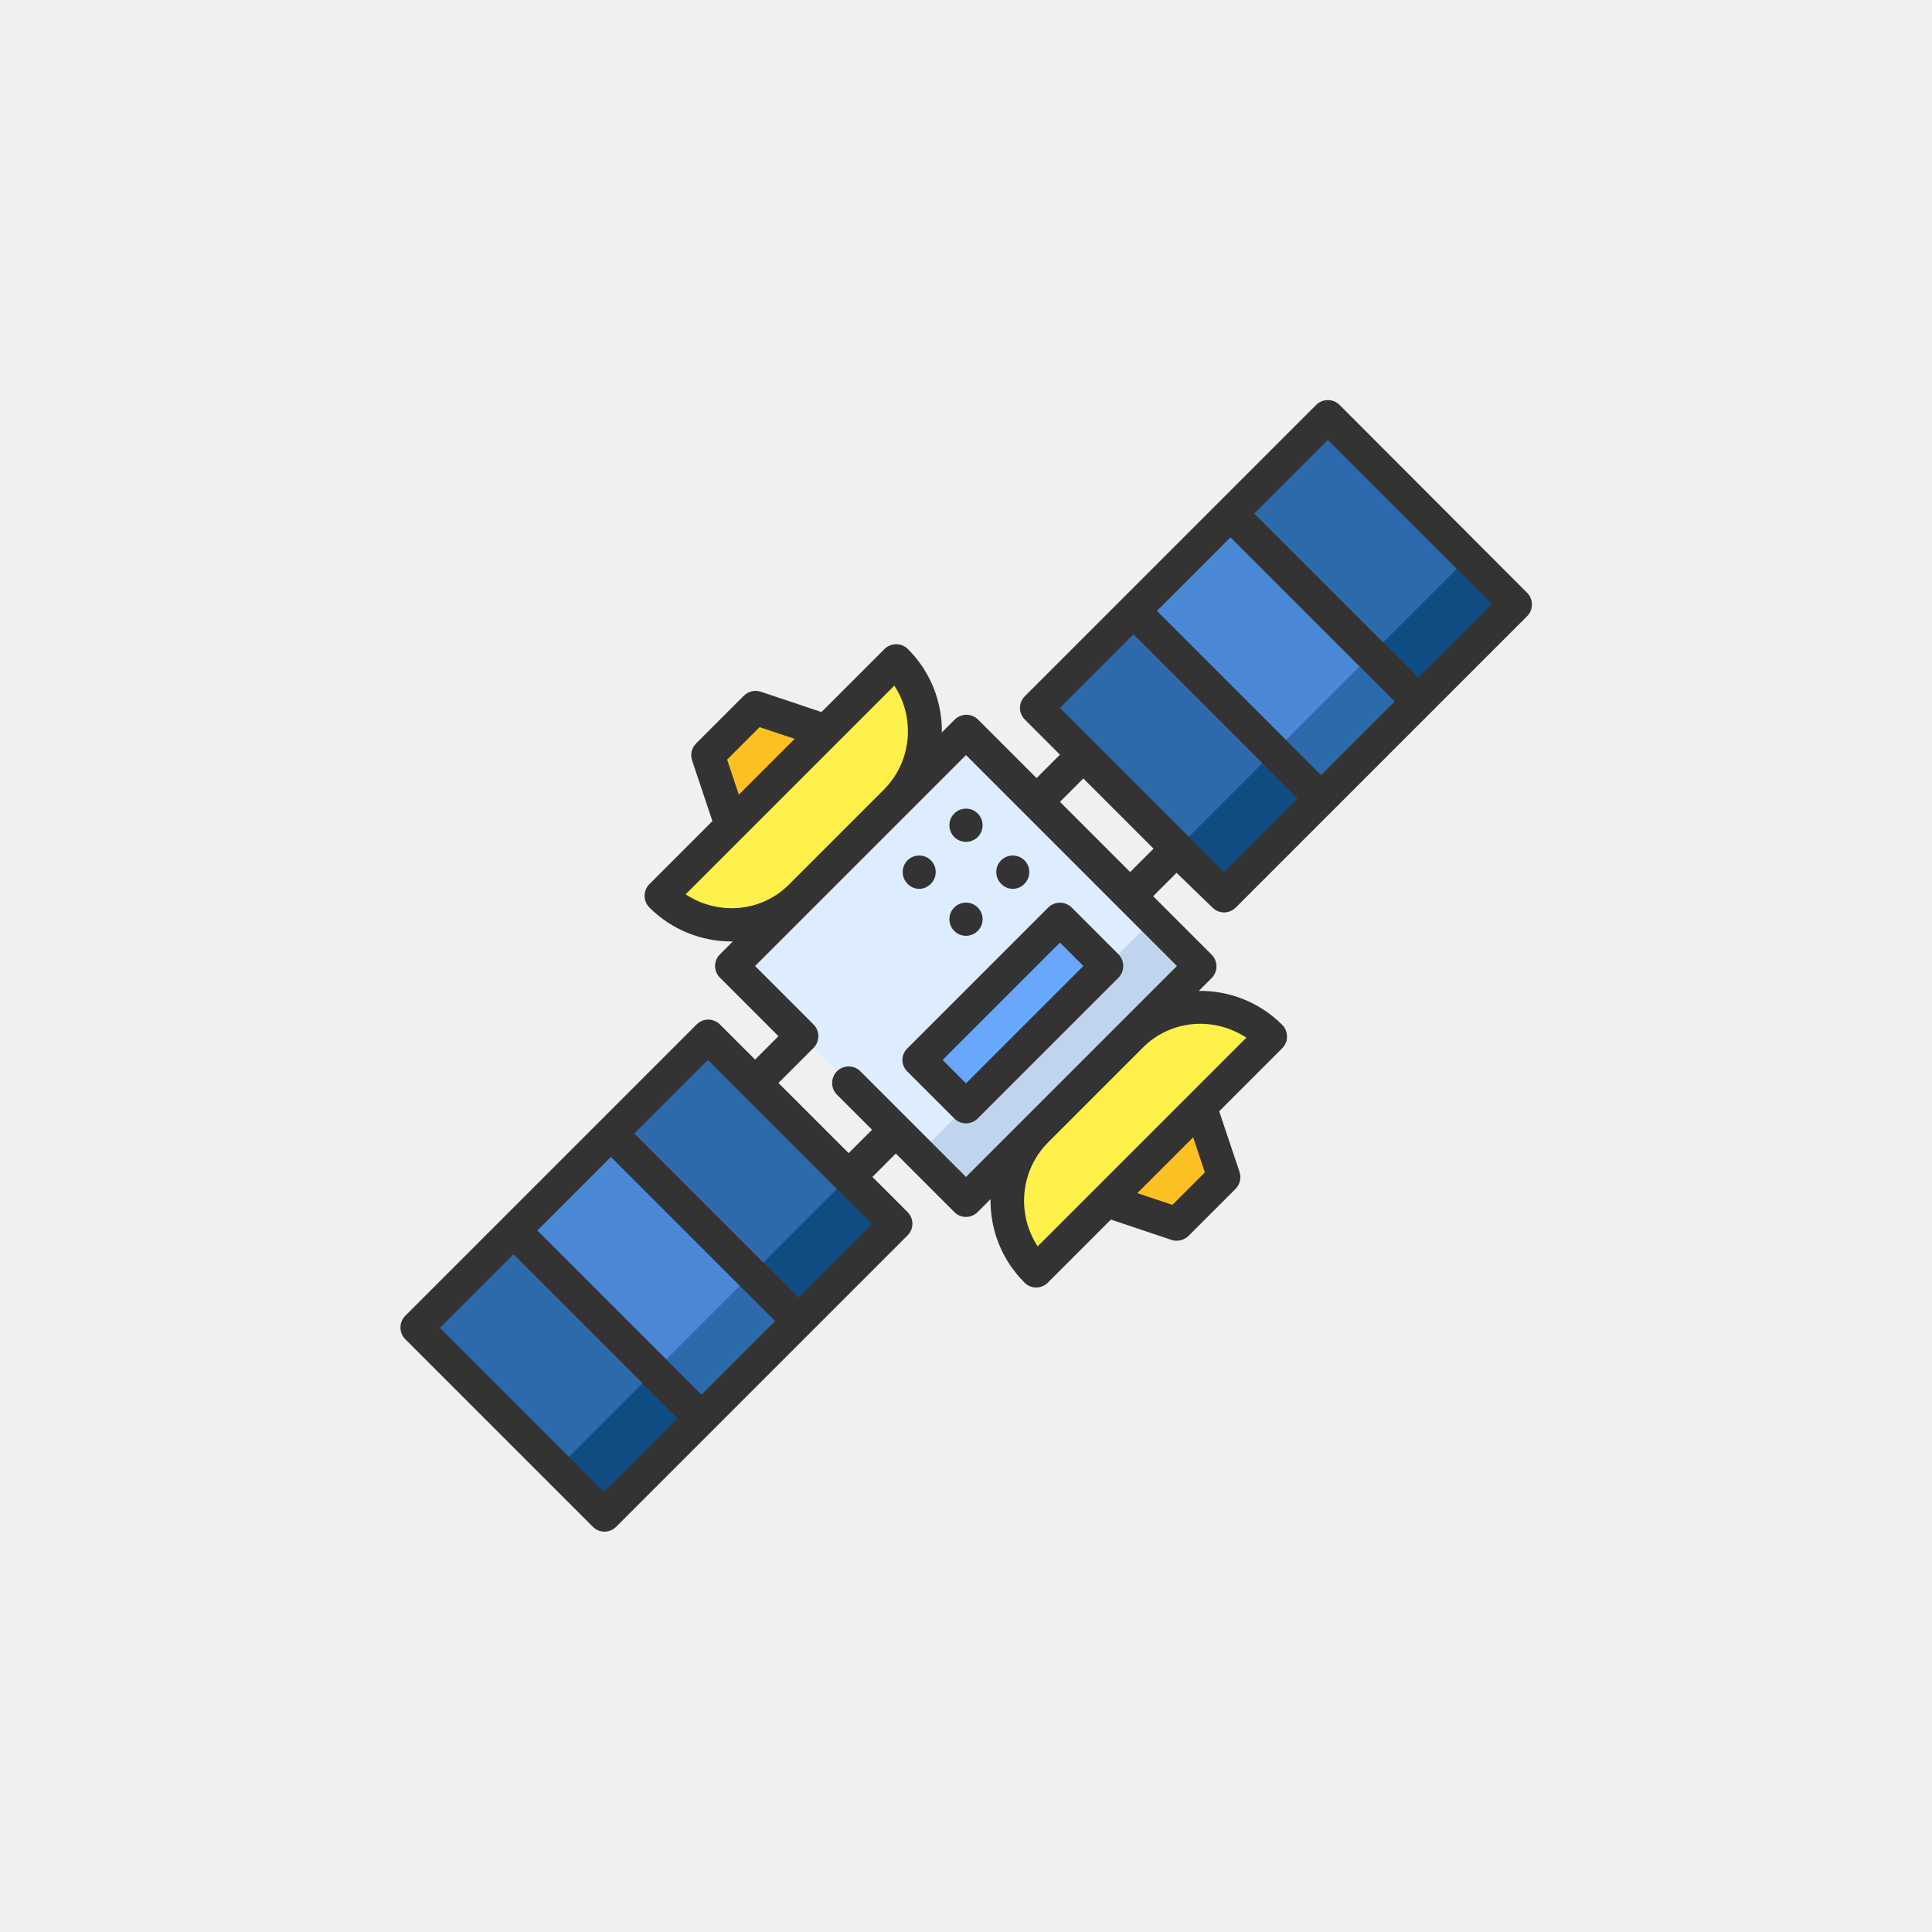
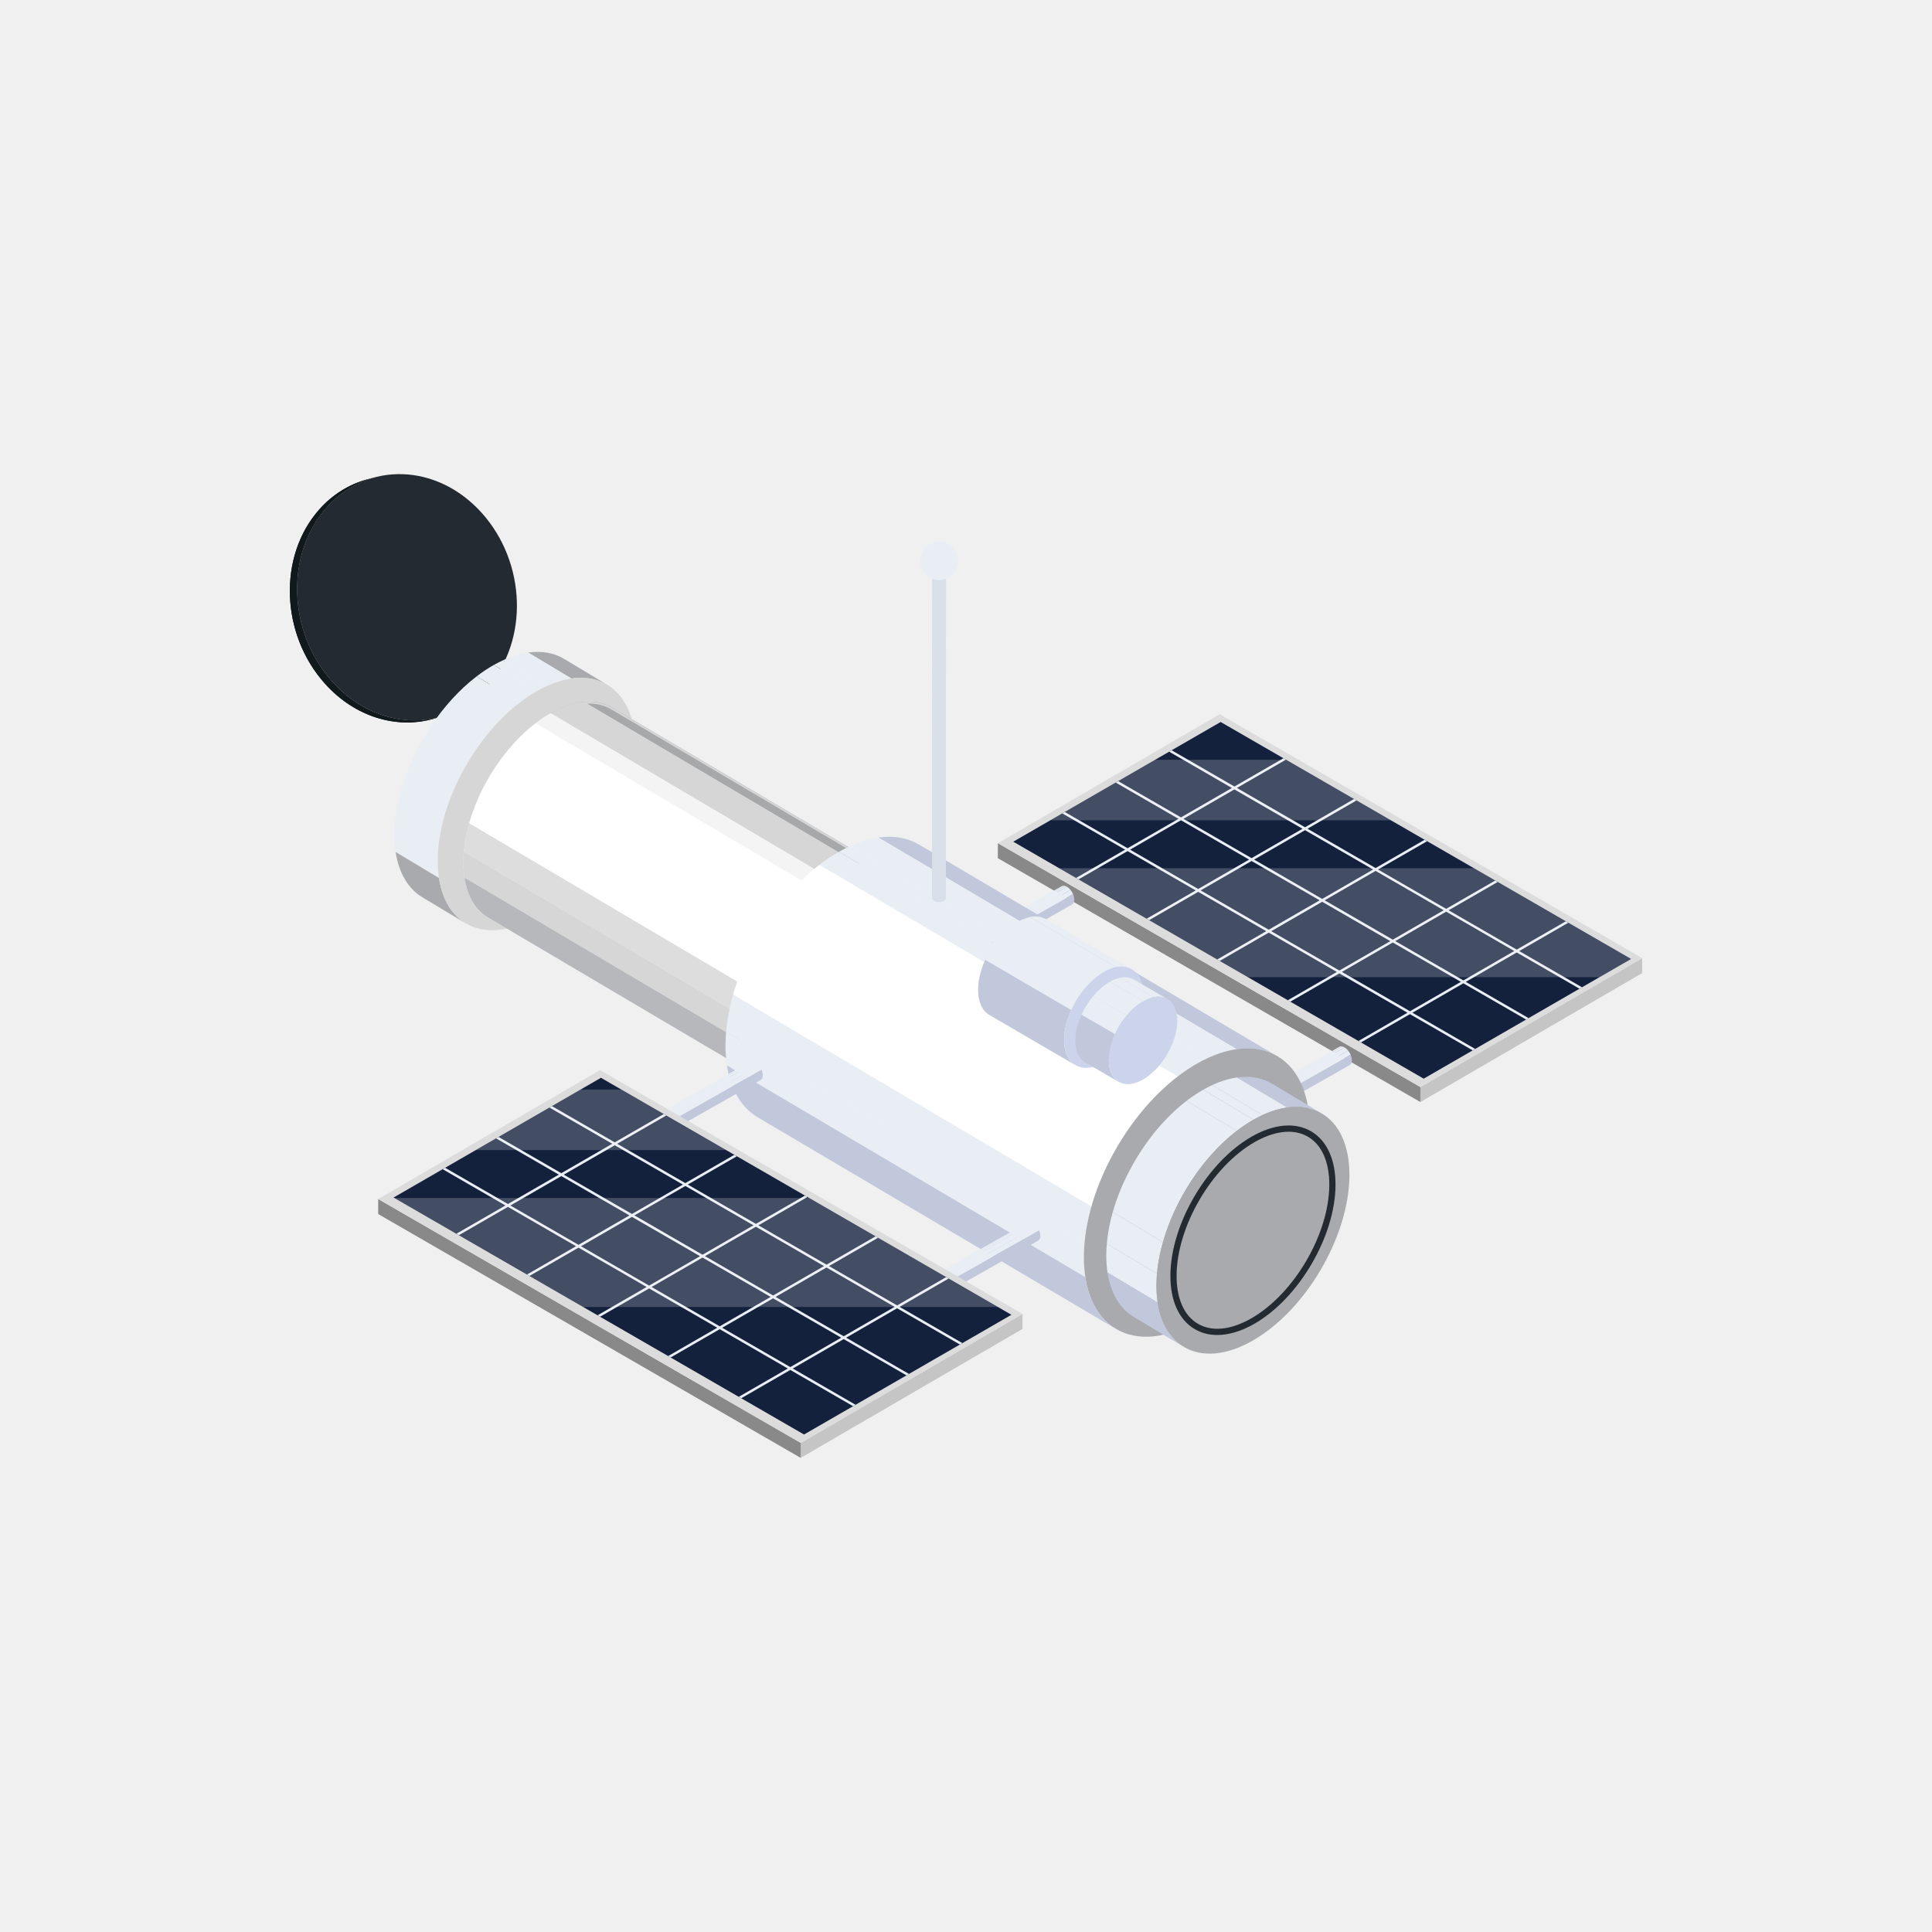
- <svg xmlns="http://www.w3.org/2000/svg" version="1.1" id="Capa_1" x="0px" y="0px" viewBox="0 0 512 512" style="enable-background:new 0 0 512 512;" xml:space="preserve">
+ <svg xmlns="http://www.w3.org/2000/svg" xmlns:xlink="http://www.w3.org/1999/xlink" version="1.1" id="Layer_1" x="0px" y="0px" viewBox="0 0 500 500" style="enable-background:new 0 0 500 500;" xml:space="preserve">
  <style type="text/css">
- 	.st0{fill:#FCC023;}
- 	.st1{fill:#FFF04A;}
- 	.st2{fill:#C0D4ED;}
- 	.st3{fill:#DEECFF;}
- 	.st4{fill:#0F4C81;}
- 	.st5{fill:#2D6AAB;}
- 	.st6{fill:#4B88D5;}
- 	.st7{fill:#69A7FF;}
- 	.st8{fill:#333333;}
+ 	.st0{enable-background:new    ;}
+ 	.st1{fill:#C5C5C5;}
+ 	.st2{fill:#898989;}
+ 	.st3{fill:#DCDCDC;}
+ 	.st4{fill:#14213D;}
+ 	.st5{fill:#E8EEF4;}
+ 	.st6{clip-path:url(#SVGID_2_);enable-background:new    ;}
+ 	.st7{fill:#C1C8DC;}
+ 	.st8{clip-path:url(#SVGID_4_);enable-background:new    ;}
+ 	.st9{fill:#CCD4EB;}
+ 	.st10{clip-path:url(#SVGID_6_);enable-background:new    ;}
+ 	.st11{clip-path:url(#SVGID_8_);enable-background:new    ;}
+ 	.st12{clip-path:url(#SVGID_10_);enable-background:new    ;}
+ 	.st13{fill:#10191B;}
+ 	.st14{fill:#242A31;}
+ 	.st15{clip-path:url(#SVGID_12_);enable-background:new    ;}
+ 	.st16{fill:#A8AAAD;}
+ 	.st17{clip-path:url(#SVGID_14_);enable-background:new    ;}
+ 	.st18{fill:#D6D6D6;}
+ 	.st19{clip-path:url(#SVGID_16_);enable-background:new    ;}
+ 	.st20{fill:#A7A8AA;stroke:#D6D6D6;stroke-miterlimit:10;}
+ 	.st21{fill:#D6D6D6;stroke:#D6D6D6;stroke-miterlimit:10;}
+ 	.st22{clip-path:url(#SVGID_18_);enable-background:new    ;}
+ 	.st23{fill:#F4F4F4;}
+ 	.st24{fill:#FFFFFF;}
+ 	.st25{fill:#DDDDDD;}
+ 	.st26{fill:#B7B8BC;}
+ 	.st27{clip-path:url(#SVGID_20_);enable-background:new    ;}
+ 	.st28{clip-path:url(#SVGID_22_);enable-background:new    ;}
+ 	.st29{clip-path:url(#SVGID_24_);enable-background:new    ;}
+ 	.st30{clip-path:url(#SVGID_26_);enable-background:new    ;}
+ 	.st31{clip-path:url(#SVGID_28_);enable-background:new    ;}
+ 	.st32{fill:#D8DFE9;}
+ 	.st33{clip-path:url(#SVGID_30_);enable-background:new    ;}
+ 	.st34{clip-path:url(#SVGID_32_);enable-background:new    ;}
+ 	.st35{clip-path:url(#SVGID_34_);enable-background:new    ;}
+ 	.st36{clip-path:url(#SVGID_36_);enable-background:new    ;}
+ 	.st37{clip-path:url(#SVGID_38_);enable-background:new    ;}
+ 	.st38{clip-path:url(#SVGID_40_);enable-background:new    ;}
+ 	.st39{clip-path:url(#SVGID_42_);enable-background:new    ;}
+ 	.st40{clip-path:url(#SVGID_44_);enable-background:new    ;}
+ 	.st41{opacity:0.2;fill:#FFFFFF;}
</style>
-   <g>
-     <path class="st0" d="M318.1,293.3l-22.4,2.5l-2.5,22.4l18.6,6.2l12.4-12.4L318.1,293.3z" />
-     <path class="st1" d="M299.5,274.6l-18.6,6.2l-6.2,18.6c-10.3,10.3-10.3,27,0,37.3l62.1-62.1C326.5,264.3,309.8,264.3,299.5,274.6   L299.5,274.6z" />
-     <path class="st2" d="M243.6,305.7L256,256l49.7-12.4l12.4,12.4L256,318.1L243.6,305.7z" />
-     <path class="st0" d="M218.7,193.9l-2.5,22.4l-22.4,2.5l-6.2-18.6l12.4-12.4L218.7,193.9z" />
-     <path class="st1" d="M237.4,212.5l-6.2,18.6l-18.6,6.2c-10.3,10.3-27,10.3-37.3,0l62.1-62.1C247.7,185.5,247.7,202.2,237.4,212.5z" />
-     <path class="st3" d="M193.9,256l62.1-62.1l49.7,49.7L293.3,256l-24.9,12.4L256,293.3l-12.4,12.4L193.9,256z" />
-     <path class="st4" d="M311.9,224.9l20-57.3l57.3-20l12.4,12.4l-25.7,25.7l-19.1,6.7l-6.7,19.1l-25.7,25.7L311.9,224.9z" />
-     <path class="st5" d="M274.6,187.6l25.7-25.7l25.3-0.4l0.4-25.3l25.7-25.7l37.3,37.3l-77.2,77.2L274.6,187.6z" />
-     <path class="st5" d="M337.7,199.2l-5.8-31.5l31.5,5.8l12.4,12.4l-25.7,25.7L337.7,199.2z" />
-     <path class="st6" d="M300.4,161.9l25.7-25.7l37.3,37.3l-25.7,25.7L300.4,161.9z" />
-     <path class="st4" d="M147.7,389.2l20-57.3l57.3-20l12.4,12.4l-25.7,25.7l-19.1,6.7l-6.7,19.1l-25.7,25.7L147.7,389.2z" />
-     <path class="st5" d="M110.4,351.9l25.7-25.7l25.3-0.4l0.4-25.3l25.7-25.7l37.3,37.3l-77.2,77.2L110.4,351.9z" />
-     <path class="st5" d="M173.4,363.4l-5.8-31.5l31.5,5.8l12.4,12.4l-25.7,25.7L173.4,363.4z" />
-     <path class="st6" d="M136.1,326.1l25.7-25.7l37.3,37.3l-25.7,25.7L136.1,326.1z" />
-     <path class="st7" d="M243.5,280.9l37.3-37.3l12.4,12.4L256,293.3L243.5,280.9z" />
-     <circle class="st8" cx="256" cy="218.7" r="4.4" />
-     <path class="st8" d="M246.7,234.2c1.7-1.7,1.7-4.5,0-6.2c-1.7-1.7-4.5-1.7-6.2,0c-1.7,1.7-1.7,4.5,0,6.2   C242.2,236,245,236,246.7,234.2z" />
-     <path class="st8" d="M271.5,234.2c1.7-1.7,1.7-4.5,0-6.2c-1.7-1.7-4.5-1.7-6.2,0c-1.7,1.7-1.7,4.5,0,6.2   C267,236,269.8,236,271.5,234.2z" />
-     <circle class="st8" cx="256" cy="243.6" r="4.4" />
-     <path class="st8" d="M240.5,284l12.4,12.4c0.9,0.9,2,1.3,3.1,1.3c1.1,0,2.2-0.4,3.1-1.3l37.3-37.3c1.7-1.7,1.7-4.5,0-6.2L284,240.5   c-1.7-1.7-4.5-1.7-6.2,0l-37.3,37.3C238.7,279.5,238.7,282.3,240.5,284L240.5,284z M280.9,249.8l6.2,6.2L256,287.1l-6.2-6.2   L280.9,249.8z" />
-     <path class="st8" d="M321.3,240.5c0.8,0.8,1.9,1.3,3.1,1.3s2.3-0.5,3.1-1.3l77.2-77.2c1.7-1.7,1.7-4.5,0-6.2L355,107.3   c-1.7-1.7-4.5-1.7-6.2,0l-77.2,77.2c-0.8,0.8-1.3,1.9-1.3,3.1c0,1.2,0.5,2.3,1.3,3.1l9.3,9.3l-6.2,6.2l-15.5-15.5   c-1.7-1.7-4.5-1.7-6.2,0l-3.4,3.4c0.1-8-2.9-16-9-22.1c-1.7-1.7-4.5-1.7-6.2,0l-16.7,16.7l-16.1-5.4c-1.6-0.5-3.3-0.1-4.5,1.1   L184.5,197c-1.2,1.2-1.6,2.9-1.1,4.5l5.4,16.1l-16.7,16.7c-1.7,1.7-1.7,4.5,0,6.2c6,6,13.9,9,21.8,9c0.1,0,0.2,0,0.3,0l-3.4,3.4   c-0.8,0.8-1.3,1.9-1.3,3.1s0.5,2.3,1.3,3.1l15.5,15.5l-6.2,6.2l-9.3-9.3c-0.8-0.8-1.9-1.3-3.1-1.3s-2.3,0.5-3.1,1.3l-77.2,77.2   c-1.7,1.7-1.7,4.5,0,6.2l49.7,49.7c0.9,0.9,2,1.3,3.1,1.3c1.1,0,2.2-0.4,3.1-1.3l77.2-77.2c0.8-0.8,1.3-1.9,1.3-3.1   c0-1.2-0.5-2.3-1.3-3.1l-9.3-9.3l6.2-6.2l15.5,15.5c0.9,0.9,2,1.3,3.1,1.3c1.1,0,2.2-0.4,3.1-1.3l3.4-3.4c-0.1,8,2.9,16,9,22.1   c0.9,0.9,2,1.3,3.1,1.3s2.2-0.4,3.1-1.3l16.7-16.7l16.1,5.4c0.5,0.2,0.9,0.2,1.4,0.2c1.1,0,2.3-0.5,3.1-1.3l12.4-12.4   c1.2-1.2,1.6-2.9,1.1-4.5l-5.4-16.1l16.7-16.7c1.7-1.7,1.7-4.5,0-6.2c-6.1-6.1-14.1-9.1-22.1-9l3.4-3.4c1.7-1.7,1.7-4.5,0-6.2   l-15.5-15.5l6.2-6.2L321.3,240.5z M350.1,205.4l-43.5-43.5l19.5-19.5l43.5,43.5L350.1,205.4z M351.9,116.6l43.5,43.5l-19.5,19.5   l-43.5-43.5L351.9,116.6z M300.4,168.1l43.5,43.5l-19.5,19.5l-43.5-43.5L300.4,168.1z M192.7,201.3l8.6-8.6l9.3,3.1l-14.8,14.8   L192.7,201.3z M181.7,237l55.3-55.3c5.6,8.5,4.7,20.1-2.8,27.6l-24.9,24.9C201.9,241.8,190.3,242.7,181.7,237L181.7,237z    M161.9,306.6l43.5,43.5l-19.5,19.5l-43.5-43.5L161.9,306.6z M160.1,395.4l-43.5-43.5l19.5-19.5l43.5,43.5L160.1,395.4z    M211.6,343.9l-43.5-43.5l19.5-19.5l43.5,43.5L211.6,343.9z M319.3,310.7l-8.6,8.6l-9.3-3.1l14.8-14.8L319.3,310.7z M330.3,275   L275,330.3c-5.6-8.5-4.7-20.1,2.8-27.6l24.9-24.9C310.1,270.2,321.7,269.3,330.3,275L330.3,275z M256,311.9l-28-28   c-1.7-1.7-4.5-1.7-6.2,0c-1.7,1.7-1.7,4.5,0,6.2l9.3,9.3l-6.2,6.2l-18.6-18.6l9.3-9.3c1.7-1.7,1.7-4.5,0-6.2L200.1,256l55.9-55.9   l55.9,55.9L256,311.9z M299.5,231.1l-18.6-18.6l6.2-6.2l18.6,18.6L299.5,231.1z" />
+   <g id="space_telescope_2_">
+     <g>
+       <g>
+         <g>
+           <g class="st0">
+             <g>
+               <polygon class="st1" points="425,247.96 424.99,251.84 367.59,285.21 367.6,281.33       " />
+             </g>
+             <g>
+               <polygon class="st2" points="367.6,281.33 367.59,285.21 258.24,222.1 258.25,218.22       " />
+             </g>
+             <g>
+               <polygon class="st3" points="425,247.96 367.6,281.33 258.25,218.22 315.65,184.85       " />
+             </g>
+           </g>
+         </g>
+         <g>
+           <polygon class="st4" points="422.12,248.18 413.95,252.89 368.45,279.16 322.95,252.89 274.11,224.69 262.23,217.83       271.83,212.29 298.95,196.63 315.9,186.85 332.84,196.63 359.96,212.29 381.45,224.69     " />
+           <path class="st5" d="M360.45,243.92l17.63,10.18l-13.18,7.61l-17.63-10.18L360.45,243.92z M374.27,235.94l17.63,10.18      l-13.18,7.61l-17.63-10.18L374.27,235.94z M342.18,233.38l17.63,10.18l-13.18,7.61l-17.63-10.18L342.18,233.38z M356,225.39      l17.63,10.18l-13.18,7.61L342.82,233L356,225.39z M323.91,222.83L341.53,233l-13.18,7.61l-17.62-10.18L323.91,222.83z       M337.74,214.85l17.62,10.18l-13.18,7.61l-17.62-10.18L337.74,214.85z M305.64,212.28l17.63,10.18l-13.18,7.61l-17.63-10.18      L305.64,212.28z M319.46,204.3l17.63,10.18l-13.18,7.61l-17.63-10.18L319.46,204.3z M318.82,203.93l-13.18,7.61l-16.25-9.38      l-0.64,0.37l16.25,9.38l-13.18,7.61l-16.25-9.38l-0.64,0.37l16.25,9.38l-12.69,7.32l0.64,0.37l12.69-7.32l17.63,10.18      l-12.69,7.32l0.64,0.37l12.69-7.32l17.62,10.18l-12.69,7.32l0.64,0.37l12.69-7.32l17.63,10.18l-12.69,7.32l0.64,0.37l12.69-7.32      l17.63,10.18l-12.69,7.32l0.64,0.37l12.69-7.32l16.25,9.38l0.64-0.37l-16.25-9.38l13.18-7.61l16.25,9.38l0.64-0.37l-16.25-9.38      l13.18-7.61l16.25,9.38l0.64-0.37l-16.25-9.38l12.69-7.32l-0.64-0.37l-12.69,7.32l-17.63-10.18l12.69-7.32l-0.64-0.37      l-12.69,7.32l-17.63-10.18l12.69-7.32l-0.64-0.37L356,224.65l-17.62-10.18l12.69-7.32l-0.64-0.37l-12.69,7.32l-17.63-10.18      l12.69-7.32l-0.64-0.37l-12.69,7.32l-16.25-9.38l-0.64,0.37L318.82,203.93z" />
+         </g>
+       </g>
+       <g>
+         <g class="st0">
+           <g class="st0">
+             <defs>
+               <path id="SVGID_1_" class="st0" d="M346.6,270.92l-22.36,12.67c0.35-0.2,0.84-0.17,1.38,0.15l22.36-12.67        C347.44,270.76,346.95,270.72,346.6,270.92z" />
+             </defs>
+             <clipPath id="SVGID_2_">
+               <use xlink:href="#SVGID_1_" style="overflow:visible;" />
+             </clipPath>
+             <g class="st6">
+               <path class="st5" d="M325.61,283.74l22.36-12.67c-0.2-0.12-0.4-0.2-0.59-0.24l-22.36,12.67        C325.21,283.54,325.41,283.62,325.61,283.74L325.61,283.74z" />
+               <path class="st5" d="M325.02,283.5l22.36-12.67c-0.28-0.06-0.54-0.04-0.75,0.07l-22.36,12.67        C324.48,283.46,324.74,283.43,325.02,283.5L325.02,283.5z" />
+               <path class="st7" d="M324.27,283.57l22.36-12.67c-0.01,0.01-0.02,0.01-0.03,0.02l-22.36,12.67        C324.25,283.58,324.26,283.57,324.27,283.57L324.27,283.57z" />
+             </g>
+           </g>
+           <g class="st0">
+             <defs>
+               <path id="SVGID_3_" class="st0" d="M326.92,288.33l22.36-12.67c0.35-0.2,0.57-0.62,0.58-1.23c0.02-1.23-0.83-2.73-1.89-3.36        l-22.36,12.67c1.06,0.63,1.91,2.13,1.89,3.36C327.49,287.71,327.27,288.14,326.92,288.33z" />
+             </defs>
+             <clipPath id="SVGID_4_">
+               <use xlink:href="#SVGID_3_" style="overflow:visible;" />
+             </clipPath>
+             <g class="st8">
+               <path class="st7" d="M326.92,288.33l22.36-12.67c0.35-0.2,0.57-0.62,0.58-1.23c0.01-0.47-0.11-0.98-0.32-1.47l-22.36,12.67        c0.21,0.49,0.33,1,0.32,1.47C327.49,287.71,327.27,288.14,326.92,288.33L326.92,288.33z" />
+               <path class="st5" d="M327.18,285.63l22.36-12.67c-0.16-0.38-0.38-0.74-0.64-1.06l-22.36,12.67        C326.8,284.89,327.01,285.25,327.18,285.63L327.18,285.63z" />
+               <path class="st5" d="M326.54,284.57l22.36-12.67c-0.27-0.34-0.59-0.63-0.93-0.83l-22.36,12.67        C325.95,283.94,326.27,284.23,326.54,284.57L326.54,284.57z" />
+             </g>
+           </g>
+           <g>
+             <path class="st9" d="M325.61,283.74c-1.06-0.63-1.94-0.14-1.95,1.09c-0.02,1.23,0.83,2.73,1.89,3.36       c1.06,0.63,1.94,0.14,1.95-1.08C327.52,285.87,326.67,284.37,325.61,283.74z" />
+           </g>
+         </g>
+       </g>
+       <g>
+         <g class="st0">
+           <g class="st0">
+             <defs>
+               <path id="SVGID_5_" class="st0" d="M274.76,229.35l-22.36,12.67c0.35-0.2,0.84-0.17,1.38,0.15l22.36-12.67        C275.6,229.18,275.12,229.15,274.76,229.35z" />
+             </defs>
+             <clipPath id="SVGID_6_">
+               <use xlink:href="#SVGID_5_" style="overflow:visible;" />
+             </clipPath>
+             <g class="st10">
+               <path class="st5" d="M253.78,242.17l22.36-12.67c-0.2-0.12-0.4-0.2-0.59-0.24l-22.36,12.67        C253.37,241.97,253.57,242.05,253.78,242.17L253.78,242.17z" />
+               <path class="st5" d="M253.19,241.92l22.36-12.67c-0.28-0.06-0.54-0.04-0.75,0.07L252.43,242        C252.65,241.89,252.9,241.86,253.19,241.92L253.19,241.92z" />
+               <path class="st7" d="M252.43,242l22.36-12.67c-0.01,0.01-0.02,0.01-0.03,0.02l-22.36,12.67        C252.41,242.01,252.42,242,252.43,242L252.43,242z" />
+             </g>
+           </g>
+           <g class="st0">
+             <defs>
+               <path id="SVGID_7_" class="st0" d="M255.09,246.76l22.36-12.67c0.35-0.2,0.57-0.62,0.58-1.23c0.02-1.23-0.83-2.73-1.89-3.36        l-22.36,12.67c1.06,0.63,1.91,2.13,1.89,3.36C255.66,246.14,255.44,246.56,255.09,246.76z" />
+             </defs>
+             <clipPath id="SVGID_8_">
+               <use xlink:href="#SVGID_7_" style="overflow:visible;" />
+             </clipPath>
+             <g class="st11">
+               <path class="st7" d="M255.09,246.76l22.36-12.67c0.35-0.2,0.57-0.62,0.58-1.23c0.01-0.47-0.11-0.98-0.32-1.47l-22.36,12.67        c0.21,0.49,0.33,1,0.32,1.47C255.66,246.14,255.44,246.56,255.09,246.76L255.09,246.76z" />
+               <path class="st5" d="M255.34,244.06l22.36-12.67c-0.16-0.38-0.38-0.74-0.64-1.06L254.7,243        C254.96,243.32,255.18,243.68,255.34,244.06L255.34,244.06z" />
+               <path class="st5" d="M254.7,243l22.36-12.67c-0.27-0.34-0.59-0.63-0.93-0.83l-22.36,12.67        C254.11,242.37,254.43,242.66,254.7,243L254.7,243z" />
+             </g>
+           </g>
+           <g>
+             <path class="st9" d="M253.78,242.17c-1.06-0.63-1.94-0.14-1.95,1.09c-0.02,1.23,0.83,2.73,1.89,3.36       c1.06,0.63,1.94,0.14,1.95-1.08C255.68,244.3,254.84,242.79,253.78,242.17z" />
+           </g>
+         </g>
+       </g>
+     </g>
+     <g>
+       <g class="st0">
+         <g class="st0">
+           <defs>
+             <path id="SVGID_9_" class="st0" d="M113.88,185.57l-1.87,0.51c-9.43,2.6-20.15-0.5-27.91-9.15       c-11.51-12.83-12.18-33-1.49-45.06c3.48-3.93,7.74-6.51,12.29-7.76l1.87-0.51c-4.56,1.25-8.81,3.84-12.3,7.76       c-10.69,12.06-10.02,32.23,1.49,45.06C93.73,185.07,104.44,188.17,113.88,185.57z" />
+           </defs>
+           <use xlink:href="#SVGID_9_" style="overflow:visible;fill:#10191B;" />
+           <clipPath id="SVGID_10_">
+             <use xlink:href="#SVGID_9_" style="overflow:visible;" />
+           </clipPath>
+           <g class="st12">
+             <path class="st13" d="M113.88,185.57l-1.87,0.51c-9.43,2.6-20.15-0.5-27.91-9.15c-11.51-12.83-12.18-33-1.49-45.06       c3.48-3.93,7.74-6.51,12.29-7.76l1.87-0.51c-4.56,1.25-8.81,3.84-12.3,7.76c-10.69,12.06-10.02,32.23,1.49,45.06       C93.73,185.07,104.44,188.17,113.88,185.57L113.88,185.57z" />
+           </g>
+         </g>
+         <g>
+           <path class="st14" d="M124.68,132.74c11.52,12.83,12.19,33,1.5,45.06c-10.69,12.06-28.69,11.44-40.21-1.39      c-11.51-12.83-12.18-33-1.49-45.06C95.16,119.3,113.17,119.92,124.68,132.74z" />
+         </g>
+       </g>
+     </g>
+     <g>
+       <g class="st0">
+         <g class="st0">
+           <defs>
+             <path id="SVGID_11_" class="st0" d="M157.12,177.2l-11.22-6.73c-4.61-2.73-11.02-2.39-18.13,1.64l11.22,6.73       C146.09,174.8,152.51,174.47,157.12,177.2z" />
+           </defs>
+           <clipPath id="SVGID_12_">
+             <use xlink:href="#SVGID_11_" style="overflow:visible;" />
+           </clipPath>
+           <g class="st15">
+             <path class="st16" d="M157.12,177.2l-11.22-6.73c-2.57-1.52-5.71-2.09-9.22-1.59l11.22,6.73       C151.4,175.11,154.54,175.67,157.12,177.2L157.12,177.2z" />
+             <path class="st5" d="M147.89,175.6l-11.22-6.73c-2.06,0.29-4.25,0.95-6.53,2.01l11.22,6.73       C143.64,176.56,145.83,175.9,147.89,175.6L147.89,175.6z" />
+             <path class="st5" d="M141.37,177.61l-11.22-6.73c-0.78,0.36-1.58,0.77-2.38,1.22l11.22,6.73       C139.79,178.38,140.58,177.97,141.37,177.61L141.37,177.61z" />
+           </g>
+         </g>
+         <g class="st0">
+           <defs>
+             <path id="SVGID_13_" class="st0" d="M109.36,232.25l11.22,6.73c-4.55-2.69-7.34-8.36-7.3-16.39       c0.08-16.16,11.59-35.75,25.71-43.76l-11.22-6.73c-14.12,8.01-25.63,27.6-25.71,43.76       C102.02,223.89,104.81,229.56,109.36,232.25z" />
+           </defs>
+           <clipPath id="SVGID_14_">
+             <use xlink:href="#SVGID_13_" style="overflow:visible;" />
+           </clipPath>
+           <g class="st17">
+             <path class="st5" d="M138.99,178.83l-11.22-6.73c-1.51,0.86-2.99,1.85-4.43,2.95l11.22,6.73       C136,180.68,137.48,179.69,138.99,178.83L138.99,178.83z" />
+             <path class="st5" d="M134.56,181.78l-11.22-6.73c-8.96,6.87-16.35,18.16-19.56,29.44l11.22,6.73       C118.2,199.95,125.59,188.65,134.56,181.78L134.56,181.78z" />
+             <path class="st5" d="M115,211.23l-11.22-6.73c-0.8,2.81-1.34,5.63-1.58,8.37l11.22,6.73C113.66,216.85,114.2,214.04,115,211.23       L115,211.23z" />
+             <path class="st5" d="M113.42,219.6l-11.22-6.73c-0.09,1.01-0.14,2.01-0.14,3c-0.01,1.64,0.1,3.19,0.32,4.63l11.22,6.73       c-0.22-1.44-0.33-2.99-0.32-4.63C113.28,221.61,113.33,220.61,113.42,219.6L113.42,219.6z" />
+             <path class="st16" d="M113.6,227.22l-11.22-6.73c0.86,5.59,3.36,9.62,6.98,11.76l11.22,6.73       C116.96,236.84,114.46,232.82,113.6,227.22L113.6,227.22z" />
+           </g>
+         </g>
+         <g>
+           <path class="st18" d="M138.99,178.83c-14.12,8.01-25.63,27.6-25.71,43.76c-0.08,16.16,11.31,22.76,25.43,14.75      c14.12-8.01,25.63-27.6,25.71-43.76C164.5,177.43,153.11,170.82,138.99,178.83z" />
+         </g>
+       </g>
+     </g>
+     <g>
+       <g class="st0">
+         <g>
+           <defs>
+             <path id="SVGID_15_" d="M229.82,225.31l-71.37-42.16c-4.05-2.4-9.69-2.11-15.94,1.44l71.37,42.16       C220.13,223.2,225.77,222.91,229.82,225.31z" />
+           </defs>
+           <use xlink:href="#SVGID_15_" style="overflow:visible;fill:#A4A9C2;" />
+           <clipPath id="SVGID_16_">
+             <use xlink:href="#SVGID_15_" style="overflow:visible;" />
+           </clipPath>
+           <g class="st19">
+             <path class="st20" d="M229.82,225.31l-71.37-42.16c-2.26-1.34-5.02-1.84-8.11-1.4l71.37,42.16       C224.8,223.47,227.56,223.97,229.82,225.31L229.82,225.31z" />
+             <path class="st21" d="M221.72,223.91l-71.37-42.16c-1.81,0.26-3.74,0.84-5.74,1.76l71.37,42.16       C217.98,224.75,219.9,224.17,221.72,223.91L221.72,223.91z" />
+             <path class="st21" d="M215.98,225.67l-71.37-42.16c-0.69,0.32-1.39,0.68-2.09,1.08l71.37,42.16       C214.59,226.35,215.29,225.99,215.98,225.67L215.98,225.67z" />
+           </g>
+         </g>
+         <g class="st0">
+           <defs>
+             <path id="SVGID_17_" class="st0" d="M126.34,237.46l71.37,42.16c-4-2.37-6.45-7.35-6.42-14.41       c0.07-14.2,10.19-31.43,22.6-38.47l-71.37-42.16c-12.42,7.04-22.53,24.27-22.6,38.47C119.88,230.11,122.34,235.1,126.34,237.46       z" />
+           </defs>
+           <use xlink:href="#SVGID_17_" style="overflow:visible;fill:#E8EEF4;" />
+           <clipPath id="SVGID_18_">
+             <use xlink:href="#SVGID_17_" style="overflow:visible;" />
+           </clipPath>
+           <g class="st22">
+             <path class="st23" d="M213.89,226.75l-71.37-42.16c-1.33,0.75-2.63,1.62-3.9,2.59l71.37,42.16       C211.26,228.37,212.56,227.5,213.89,226.75L213.89,226.75z" />
+             <path class="st24" d="M209.99,229.34l-71.37-42.16c-7.88,6.04-14.38,15.97-17.2,25.88l71.37,42.16       C195.61,245.31,202.11,235.38,209.99,229.34L209.99,229.34z" />
+             <path class="st25" d="M192.79,255.23l-71.37-42.16c-0.7,2.47-1.18,4.95-1.39,7.36l71.37,42.16       C191.62,260.17,192.09,257.7,192.79,255.23L192.79,255.23z" />
+             <path class="st18" d="M191.41,262.58l-71.37-42.16c-0.08,0.89-0.12,1.77-0.12,2.64c-0.01,1.45,0.09,2.8,0.28,4.07l71.37,42.16       c-0.19-1.27-0.29-2.63-0.28-4.07C191.29,264.35,191.33,263.47,191.41,262.58L191.41,262.58z" />
+             <path class="st26" d="M191.57,269.29l-71.37-42.16c0.75,4.92,2.95,8.45,6.13,10.33l71.37,42.16       C194.52,277.74,192.32,274.21,191.57,269.29L191.57,269.29z" />
+           </g>
+         </g>
+         <g>
+           <ellipse transform="matrix(0.509 -0.8608 0.8608 0.509 -112.3579 307.9564)" class="st5" cx="213.76" cy="252.47" rx="31.55" ry="18.28" />
+         </g>
+       </g>
+     </g>
+     <g>
+       <g class="st0">
+         <g class="st0">
+           <defs>
+             <path id="SVGID_19_" class="st0" d="M330.58,273.36l-92.74-54.79c-5.27-3.11-12.59-2.74-20.71,1.87l92.74,54.79       C317.99,270.62,325.31,270.24,330.58,273.36z" />
+           </defs>
+           <clipPath id="SVGID_20_">
+             <use xlink:href="#SVGID_19_" style="overflow:visible;" />
+           </clipPath>
+           <g class="st27">
+             <path class="st7" d="M330.58,273.36l-92.74-54.79c-2.94-1.74-6.53-2.39-10.53-1.82l92.74,54.79       C324.05,270.97,327.64,271.62,330.58,273.36L330.58,273.36z" />
+             <path class="st5" d="M320.04,271.53l-92.74-54.79c-2.36,0.33-4.86,1.09-7.46,2.29l92.74,54.79       C315.19,272.62,317.69,271.87,320.04,271.53L320.04,271.53z" />
+             <path class="st5" d="M312.58,273.83l-92.74-54.79c-0.89,0.41-1.8,0.88-2.72,1.4l92.74,54.79       C310.78,274.7,311.69,274.24,312.58,273.83L312.58,273.83z" />
+           </g>
+         </g>
+         <g class="st0">
+           <defs>
+             <path id="SVGID_21_" class="st0" d="M196.09,289.15l92.74,54.79c-5.2-3.07-8.39-9.55-8.34-18.72       c0.09-18.46,13.24-40.84,29.37-49.99l-92.74-54.79c-16.13,9.15-29.28,31.54-29.37,49.99       C187.71,279.6,190.89,286.08,196.09,289.15z" />
+           </defs>
+           <clipPath id="SVGID_22_">
+             <use xlink:href="#SVGID_21_" style="overflow:visible;" />
+           </clipPath>
+           <g class="st28">
+             <path class="st5" d="M309.87,275.22l-92.74-54.79c-1.73,0.98-3.42,2.11-5.06,3.37l92.74,54.79       C306.45,277.33,308.14,276.2,309.87,275.22L309.87,275.22z" />
+             <path class="st24" d="M304.8,278.59l-92.74-54.79c-10.24,7.85-18.68,20.75-22.35,33.64l92.74,54.79       C286.12,299.34,294.56,286.44,304.8,278.59L304.8,278.59z" />
+             <path class="st5" d="M282.46,312.23l-92.74-54.79c-0.91,3.21-1.53,6.43-1.8,9.56l92.74,54.79       C280.93,318.66,281.54,315.45,282.46,312.23L282.46,312.23z" />
+             <path class="st5" d="M280.65,321.79L187.91,267c-0.1,1.15-0.15,2.3-0.16,3.42c-0.01,1.88,0.12,3.64,0.37,5.29l92.74,54.79       c-0.25-1.65-0.38-3.41-0.37-5.29C280.5,324.09,280.55,322.95,280.65,321.79L280.65,321.79z" />
+             <path class="st7" d="M280.86,330.51l-92.74-54.79c0.98,6.39,3.84,10.99,7.97,13.43l92.74,54.79       C284.7,341.5,281.84,336.9,280.86,330.51L280.86,330.51z" />
+           </g>
+         </g>
+         <g>
+           <ellipse transform="matrix(0.509 -0.8608 0.8608 0.509 -113.6084 418.1256)" class="st16" cx="309.71" cy="308.65" rx="41" ry="23.75" />
+         </g>
+       </g>
+     </g>
+     <g>
+       <g class="st0">
+         <g class="st0">
+           <defs>
+             <path id="SVGID_23_" class="st0" d="M342.1,288.18l-12.99-7.77c-4.5-2.66-10.76-2.34-17.7,1.6l12.99,7.77       C331.34,285.84,337.6,285.52,342.1,288.18z" />
+           </defs>
+           <clipPath id="SVGID_24_">
+             <use xlink:href="#SVGID_23_" style="overflow:visible;" />
+           </clipPath>
+           <g class="st29">
+             <path class="st7" d="M342.1,288.18l-12.99-7.77c-2.51-1.49-5.58-2.05-9-1.56l12.99,7.77       C336.52,286.14,339.58,286.69,342.1,288.18L342.1,288.18z" />
+             <path class="st5" d="M333.09,286.62l-12.99-7.77c-2.01,0.29-4.15,0.93-6.37,1.96l12.99,7.77       C328.94,287.55,331.08,286.91,333.09,286.62L333.09,286.62z" />
+             <path class="st5" d="M326.72,288.58l-12.99-7.77c-0.76,0.35-1.54,0.75-2.32,1.2l12.99,7.77       C325.18,289.34,325.96,288.94,326.72,288.58L326.72,288.58z" />
+           </g>
+         </g>
+         <g class="st0">
+           <defs>
+             <path id="SVGID_25_" class="st0" d="M293.43,340.83l12.99,7.77c-4.44-2.63-7.17-8.17-7.13-16.02       c0.08-15.8,11.32-34.96,25.11-42.79l-12.99-7.77c-13.79,7.83-25.03,26.99-25.11,42.79       C286.26,332.65,288.99,338.2,293.43,340.83z" />
+           </defs>
+           <clipPath id="SVGID_26_">
+             <use xlink:href="#SVGID_25_" style="overflow:visible;" />
+           </clipPath>
+           <g class="st30">
+             <path class="st5" d="M324.4,289.78l-12.99-7.77c-1.47,0.84-2.92,1.81-4.33,2.88l12.99,7.77       C321.48,291.59,322.92,290.62,324.4,289.78L324.4,289.78z" />
+             <path class="st5" d="M320.07,292.66l-12.99-7.77c-8.75,6.72-15.97,17.76-19.1,28.79l12.99,7.77       C304.1,310.42,311.32,299.38,320.07,292.66L320.07,292.66z" />
+             <path class="st5" d="M300.97,321.46l-12.99-7.77c-0.78,2.75-1.31,5.5-1.54,8.18l12.99,7.76       C299.66,326.96,300.19,324.21,300.97,321.46L300.97,321.46z" />
+             <path class="st5" d="M299.43,329.64l-12.99-7.76c-0.09,0.99-0.13,1.97-0.14,2.93c-0.01,1.61,0.1,3.12,0.32,4.53l12.99,7.77       c-0.22-1.41-0.32-2.92-0.32-4.53C299.3,331.6,299.34,330.63,299.43,329.64L299.43,329.64z" />
+             <path class="st7" d="M299.61,337.1l-12.99-7.77c0.84,5.47,3.28,9.4,6.81,11.5l12.99,7.77       C302.89,346.5,300.44,342.57,299.61,337.1L299.61,337.1z" />
+           </g>
+         </g>
+         <g>
+           <path class="st16" d="M324.4,289.78c-13.79,7.83-25.03,26.99-25.11,42.79c-0.08,15.8,11.04,22.26,24.83,14.42      c13.79-7.83,25.03-26.99,25.11-42.79C349.3,288.4,338.19,281.95,324.4,289.78z" />
+         </g>
+         <g>
+           <g>
+             <path class="st14" d="M315.04,345.5c-2.13,0-4.09-0.5-5.83-1.52c-4.1-2.4-6.34-7.34-6.31-13.92       c0.06-13.25,9.52-29.36,21.08-35.93l0,0c5.77-3.28,11.21-3.75,15.34-1.34c4.1,2.4,6.34,7.34,6.31,13.92       c-0.06,13.25-9.52,29.36-21.08,35.93C321.2,344.54,317.97,345.5,315.04,345.5z M333.48,292.89c-2.65,0-5.62,0.89-8.71,2.64v0       c-11.11,6.31-20.2,21.81-20.27,34.54c-0.03,5.98,1.93,10.42,5.52,12.52c3.61,2.11,8.48,1.63,13.73-1.35       c11.11-6.31,20.2-21.81,20.27-34.54c0.03-5.98-1.93-10.42-5.52-12.52C337.02,293.32,335.32,292.89,333.48,292.89z" />
+           </g>
+         </g>
+       </g>
+     </g>
+     <g>
+       <g>
+         <g class="st0">
+           <g class="st0">
+             <defs>
+               <path id="SVGID_27_" class="st0" d="M244.82,145.22l-0.05,87.2c0,0.26-0.17,0.52-0.51,0.72c-0.69,0.4-1.8,0.4-2.5,0        c-0.35-0.2-0.52-0.46-0.52-0.73l0.05-87.2c0,0.26,0.17,0.53,0.52,0.73c0.69,0.4,1.81,0.4,2.5,0        C244.65,145.73,244.82,145.48,244.82,145.22z" />
+             </defs>
+             <use xlink:href="#SVGID_27_" style="overflow:visible;fill:#D8DFE9;" />
+             <clipPath id="SVGID_28_">
+               <use xlink:href="#SVGID_27_" style="overflow:visible;" />
+             </clipPath>
+             <g class="st31">
+               <path class="st32" d="M244.82,145.22l-0.05,87.2c0,0.17-0.08,0.35-0.23,0.5l0.05-87.2        C244.75,145.56,244.82,145.39,244.82,145.22L244.82,145.22z" />
+               <path class="st32" d="M244.59,145.72l-0.05,87.2c-0.08,0.08-0.17,0.15-0.28,0.21c-0.12,0.07-0.25,0.13-0.39,0.17l0.05-87.2        c0.14-0.05,0.27-0.1,0.39-0.17C244.42,145.87,244.52,145.8,244.59,145.72L244.59,145.72z" />
+               <path class="st32" d="M243.92,146.1l-0.05,87.2c-0.3,0.1-0.64,0.14-0.98,0.13l0.05-87.2        C243.28,146.24,243.62,146.2,243.92,146.1L243.92,146.1z" />
+               <path class="st32" d="M242.95,146.23l-0.05,87.2c-0.31-0.01-0.62-0.07-0.88-0.18l0.05-87.2        C242.33,146.16,242.64,146.22,242.95,146.23L242.95,146.23z" />
+               <path class="st32" d="M242.06,146.05l-0.05,87.2c-0.09-0.03-0.17-0.07-0.25-0.12c-0.35-0.2-0.52-0.46-0.52-0.73l0.05-87.2        c0,0.26,0.17,0.53,0.52,0.73C241.89,145.98,241.98,146.02,242.06,146.05L242.06,146.05z" />
+             </g>
+           </g>
+           <g>
+             <path class="st32" d="M244.3,144.49c0.69,0.4,0.7,1.05,0.01,1.45c-0.69,0.4-1.8,0.4-2.5,0c-0.69-0.4-0.7-1.05-0.01-1.45       C242.49,144.09,243.61,144.09,244.3,144.49z" />
+           </g>
+         </g>
+       </g>
+       <path class="st5" d="M247.98,145.21c0-2.73-2.21-4.94-4.94-4.94c-2.73,0-4.94,2.21-4.94,4.94c0,2.73,2.21,4.94,4.94,4.94    C245.76,150.15,247.98,147.94,247.98,145.21z" />
+     </g>
+     <g>
+       <g>
+         <g class="st0">
+           <g class="st0">
+             <defs>
+               <path id="SVGID_29_" class="st0" d="M270.71,237.89l22.27,12.99c-1.85-1.09-4.42-0.96-7.27,0.66l-22.27-12.99        C266.29,236.93,268.86,236.79,270.71,237.89z" />
+             </defs>
+             <clipPath id="SVGID_30_">
+               <use xlink:href="#SVGID_29_" style="overflow:visible;" />
+             </clipPath>
+             <g class="st33">
+               <path class="st5" d="M285.71,251.53l-22.27-12.99c1.09-0.62,2.14-1.02,3.12-1.22l22.27,12.99        C287.84,250.51,286.8,250.91,285.71,251.53L285.71,251.53z" />
+               <path class="st5" d="M288.83,250.31l-22.27-12.99c1.51-0.31,2.86-0.14,3.97,0.46l22.27,12.99        C291.69,250.18,290.33,250.01,288.83,250.31L288.83,250.31z" />
+               <path class="st7" d="M292.8,250.77l-22.27-12.99c0.06,0.03,0.12,0.07,0.18,0.1l22.27,12.99        C292.92,250.84,292.86,250.81,292.8,250.77L292.8,250.77z" />
+             </g>
+           </g>
+           <g class="st0">
+             <defs>
+               <path id="SVGID_31_" class="st0" d="M278.32,275.66l-22.27-12.99c-1.83-1.08-2.94-3.35-2.93-6.57        c0.03-6.48,4.65-14.34,10.31-17.55l22.27,12.99c-5.67,3.21-10.28,11.07-10.31,17.55C275.38,272.31,276.5,274.58,278.32,275.66        z" />
+             </defs>
+             <clipPath id="SVGID_32_">
+               <use xlink:href="#SVGID_31_" style="overflow:visible;" />
+             </clipPath>
+             <g class="st34">
+               <path class="st7" d="M278.32,275.66l-22.27-12.99c-1.83-1.08-2.94-3.35-2.93-6.57c0.01-2.48,0.7-5.17,1.86-7.72l22.27,12.99        c-1.16,2.55-1.84,5.23-1.86,7.72C275.38,272.31,276.5,274.58,278.32,275.66L278.32,275.66z" />
+               <path class="st5" d="M277.25,261.37l-22.27-12.99c0.9-1.99,2.09-3.89,3.48-5.55l22.27,12.99        C279.35,257.48,278.15,259.38,277.25,261.37L277.25,261.37z" />
+               <path class="st5" d="M280.73,255.82l-22.27-12.99c1.48-1.77,3.17-3.26,4.98-4.29l22.27,12.99        C283.9,252.55,282.21,254.05,280.73,255.82L280.73,255.82z" />
+             </g>
+           </g>
+           <g>
+             <path class="st9" d="M285.71,251.53c5.66-3.21,10.23-0.56,10.2,5.92s-4.65,14.34-10.31,17.55c-5.66,3.21-10.23,0.56-10.2-5.92       C275.43,262.6,280.04,254.74,285.71,251.53z" />
+           </g>
+         </g>
+       </g>
+       <g>
+         <g class="st0">
+           <g class="st0">
+             <defs>
+               <path id="SVGID_33_" class="st0" d="M293.49,253.52l8.66,5.03c-1.6-0.94-3.82-0.83-6.28,0.57l-8.66-5.03        C289.67,252.69,291.89,252.58,293.49,253.52z" />
+             </defs>
+             <clipPath id="SVGID_34_">
+               <use xlink:href="#SVGID_33_" style="overflow:visible;" />
+             </clipPath>
+             <g class="st35">
+               <path class="st5" d="M295.87,259.12l-8.66-5.03c0.94-0.53,1.84-0.88,2.69-1.05l8.66,5.03        C297.71,258.24,296.81,258.59,295.87,259.12L295.87,259.12z" />
+               <path class="st5" d="M298.56,258.07l-8.66-5.03c1.3-0.26,2.47-0.12,3.43,0.4l8.66,5.03        C301.04,257.95,299.87,257.81,298.56,258.07L298.56,258.07z" />
+               <path class="st7" d="M302,258.47l-8.66-5.03c0.05,0.03,0.1,0.06,0.16,0.09l8.66,5.03C302.1,258.53,302.05,258.5,302,258.47        L302,258.47z" />
+             </g>
+           </g>
+           <g class="st0">
+             <defs>
+               <path id="SVGID_35_" class="st0" d="M289.49,279.97l-8.66-5.03c-1.58-0.93-2.54-2.9-2.53-5.68c0.03-5.6,4.02-12.39,8.91-15.17        l8.66,5.03c-4.89,2.78-8.88,9.57-8.91,15.17C286.94,277.07,287.91,279.04,289.49,279.97z" />
+             </defs>
+             <clipPath id="SVGID_36_">
+               <use xlink:href="#SVGID_35_" style="overflow:visible;" />
+             </clipPath>
+             <g class="st36">
+               <path class="st7" d="M289.49,279.97l-8.66-5.03c-1.58-0.93-2.54-2.9-2.53-5.68c0.01-2.15,0.6-4.47,1.6-6.67l8.66,5.03        c-1,2.2-1.59,4.52-1.6,6.67C286.94,277.07,287.91,279.04,289.49,279.97L289.49,279.97z" />
+               <path class="st5" d="M288.56,267.62l-8.66-5.03c0.78-1.72,1.81-3.36,3.01-4.79l8.66,5.03        C290.37,264.26,289.34,265.91,288.56,267.62L288.56,267.62z" />
+               <path class="st5" d="M291.57,262.83l-8.66-5.03c1.28-1.53,2.74-2.82,4.3-3.7l8.66,5.03        C294.31,260.01,292.84,261.3,291.57,262.83L291.57,262.83z" />
+             </g>
+           </g>
+           <g>
+             <path class="st9" d="M295.87,259.12c4.89-2.78,8.84-0.49,8.81,5.11c-0.03,5.6-4.02,12.39-8.91,15.17       c-4.89,2.78-8.84,0.49-8.81-5.11C286.98,268.69,290.97,261.9,295.87,259.12z" />
+           </g>
+         </g>
+       </g>
+     </g>
+     <g>
+       <g>
+         <g class="st0">
+           <g class="st0">
+             <defs>
+               <path id="SVGID_37_" class="st0" d="M265.97,316.34l-22.36,12.67c0.35-0.2,0.84-0.17,1.38,0.15l22.36-12.67        C266.82,316.18,266.33,316.14,265.97,316.34z" />
+             </defs>
+             <clipPath id="SVGID_38_">
+               <use xlink:href="#SVGID_37_" style="overflow:visible;" />
+             </clipPath>
+             <g class="st37">
+               <path class="st5" d="M244.99,329.16l22.36-12.67c-0.2-0.12-0.4-0.2-0.59-0.24l-22.36,12.67        C244.59,328.96,244.78,329.04,244.99,329.16L244.99,329.16z" />
+               <path class="st5" d="M244.4,328.92l22.36-12.67c-0.28-0.06-0.54-0.04-0.75,0.07l-22.36,12.67        C243.86,328.88,244.12,328.86,244.4,328.92L244.4,328.92z" />
+               <path class="st7" d="M243.65,328.99l22.36-12.67c-0.01,0.01-0.02,0.01-0.03,0.02l-22.36,12.67        C243.62,329,243.64,329,243.65,328.99L243.65,328.99z" />
+             </g>
+           </g>
+           <g class="st0">
+             <defs>
+               <path id="SVGID_39_" class="st0" d="M246.3,333.76l22.36-12.67c0.35-0.2,0.57-0.62,0.58-1.23c0.02-1.23-0.83-2.73-1.89-3.36        l-22.36,12.67c1.06,0.63,1.91,2.13,1.89,3.36C246.87,333.13,246.65,333.56,246.3,333.76z" />
+             </defs>
+             <clipPath id="SVGID_40_">
+               <use xlink:href="#SVGID_39_" style="overflow:visible;" />
+             </clipPath>
+             <g class="st38">
+               <path class="st7" d="M246.3,333.76l22.36-12.67c0.35-0.2,0.57-0.62,0.58-1.23c0.01-0.47-0.11-0.98-0.32-1.47l-22.36,12.67        c0.21,0.49,0.33,1,0.32,1.47C246.87,333.13,246.65,333.56,246.3,333.76L246.3,333.76z" />
+               <path class="st5" d="M246.56,331.05l22.36-12.67c-0.16-0.38-0.38-0.74-0.64-1.06l-22.36,12.67        C246.17,330.31,246.39,330.68,246.56,331.05L246.56,331.05z" />
+               <path class="st5" d="M245.92,329.99l22.36-12.67c-0.27-0.34-0.59-0.63-0.93-0.83l-22.36,12.67        C245.33,329.36,245.64,329.65,245.92,329.99L245.92,329.99z" />
+             </g>
+           </g>
+           <g>
+             <path class="st9" d="M244.99,329.16c-1.06-0.63-1.94-0.14-1.95,1.09c-0.02,1.23,0.83,2.73,1.89,3.36       c1.06,0.63,1.94,0.14,1.95-1.08C246.9,331.29,246.05,329.79,244.99,329.16z" />
+           </g>
+         </g>
+       </g>
+       <g>
+         <g class="st0">
+           <g class="st0">
+             <defs>
+               <path id="SVGID_41_" class="st0" d="M194.14,274.77l-22.36,12.67c0.35-0.2,0.84-0.17,1.38,0.15l22.36-12.67        C194.98,274.61,194.49,274.57,194.14,274.77z" />
+             </defs>
+             <clipPath id="SVGID_42_">
+               <use xlink:href="#SVGID_41_" style="overflow:visible;" />
+             </clipPath>
+             <g class="st39">
+               <path class="st5" d="M173.15,287.59l22.36-12.67c-0.2-0.12-0.4-0.2-0.59-0.24l-22.36,12.67        C172.75,287.39,172.95,287.47,173.15,287.59L173.15,287.59z" />
+               <path class="st5" d="M172.57,287.35l22.36-12.67c-0.28-0.06-0.54-0.04-0.75,0.07l-22.36,12.67        C172.02,287.31,172.28,287.28,172.57,287.35L172.57,287.35z" />
+               <path class="st7" d="M171.81,287.42l22.36-12.67c-0.01,0.01-0.02,0.01-0.03,0.02l-22.36,12.67        C171.79,287.43,171.8,287.43,171.81,287.42L171.81,287.42z" />
+             </g>
+           </g>
+           <g class="st0">
+             <defs>
+               <path id="SVGID_43_" class="st0" d="M174.47,292.19l22.36-12.67c0.35-0.2,0.57-0.62,0.58-1.23c0.02-1.23-0.83-2.73-1.89-3.36        l-22.36,12.67c1.06,0.63,1.91,2.13,1.89,3.36C175.04,291.56,174.82,291.99,174.47,292.19z" />
+             </defs>
+             <clipPath id="SVGID_44_">
+               <use xlink:href="#SVGID_43_" style="overflow:visible;" />
+             </clipPath>
+             <g class="st40">
+               <path class="st7" d="M174.47,292.19l22.36-12.67c0.35-0.2,0.57-0.62,0.58-1.23c0.01-0.47-0.11-0.98-0.32-1.47l-22.36,12.67        c0.21,0.49,0.33,1,0.32,1.47C175.04,291.56,174.82,291.99,174.47,292.19L174.47,292.19z" />
+               <path class="st5" d="M174.72,289.48l22.36-12.67c-0.16-0.38-0.38-0.74-0.64-1.06l-22.36,12.67        C174.34,288.74,174.56,289.1,174.72,289.48L174.72,289.48z" />
+               <path class="st5" d="M174.08,288.42l22.36-12.67c-0.27-0.34-0.59-0.63-0.93-0.83l-22.36,12.67        C173.49,287.79,173.81,288.08,174.08,288.42L174.08,288.42z" />
+             </g>
+           </g>
+           <g>
+             <path class="st9" d="M173.15,287.59c-1.06-0.63-1.94-0.14-1.95,1.09c-0.02,1.23,0.83,2.73,1.89,3.36       c1.06,0.63,1.94,0.14,1.95-1.08C175.06,289.72,174.21,288.22,173.15,287.59z" />
+           </g>
+         </g>
+       </g>
+       <g>
+         <g>
+           <g class="st0">
+             <g>
+               <polygon class="st1" points="264.63,340.05 264.62,343.93 207.22,377.3 207.23,373.42       " />
+             </g>
+             <g>
+               <polygon class="st2" points="207.23,373.42 207.22,377.3 97.87,314.19 97.88,310.31       " />
+             </g>
+             <g>
+               <polygon class="st3" points="264.63,340.05 207.23,373.42 97.88,310.31 155.28,276.94       " />
+             </g>
+           </g>
+         </g>
+         <g>
+           <polygon class="st4" points="261.75,340.27 208.08,371.25 150.91,338.24 102.07,310.04 101.86,309.92 123.13,297.64       150.25,281.98 155.53,278.93 160.81,281.98 187.93,297.64 209.41,310.04 258.25,338.24     " />
+           <path class="st5" d="M200.08,336.01l17.63,10.18l-13.18,7.61l-17.63-10.18L200.08,336.01z M213.9,328.03l17.63,10.18      l-13.18,7.61l-17.63-10.18L213.9,328.03z M181.81,325.46l17.63,10.18l-13.18,7.61l-17.63-10.18L181.81,325.46z M195.63,317.48      l17.63,10.18l-13.18,7.61l-17.63-10.18L195.63,317.48z M163.54,314.92l17.63,10.18l-13.18,7.61l-17.62-10.18L163.54,314.92z       M177.37,306.93l17.62,10.18l-13.18,7.61l-17.62-10.18L177.37,306.93z M145.27,304.37l17.63,10.18l-13.18,7.61l-17.63-10.18      L145.27,304.37z M159.1,296.39l17.63,10.18l-13.18,7.61L145.91,304L159.1,296.39z M158.45,296.01l-13.18,7.61l-16.25-9.38      l-0.64,0.37l16.25,9.38l-13.18,7.61l-16.25-9.38l-0.64,0.37l16.25,9.38l-12.69,7.32l0.64,0.37l12.69-7.32l17.63,10.18      l-12.69,7.32l0.64,0.37l12.69-7.32l17.63,10.18l-12.69,7.32l0.64,0.37l12.69-7.32l17.63,10.18l-12.69,7.32l0.64,0.37l12.69-7.32      l17.63,10.18l-12.69,7.32l0.64,0.37l12.69-7.32l16.25,9.38l0.64-0.37l-16.25-9.38l13.18-7.61l16.25,9.38l0.64-0.37l-16.25-9.38      l13.18-7.61l16.25,9.38l0.64-0.37l-16.25-9.38l12.69-7.32l-0.64-0.37l-12.69,7.32l-17.63-10.18l12.69-7.32l-0.64-0.37      l-12.69,7.32l-17.63-10.18l12.69-7.32l-0.64-0.37l-12.69,7.32l-17.63-10.18l12.69-7.32l-0.64-0.37l-12.69,7.32l-17.63-10.18      l12.69-7.32l-0.64-0.37l-12.69,7.32l-16.25-9.38l-0.64,0.37L158.45,296.01z" />
+         </g>
+       </g>
+     </g>
+     <polygon class="st41" points="187.93,297.64 123.13,297.64 150.25,281.98 160.81,281.98  " />
+     <polygon class="st41" points="258.25,338.24 150.91,338.24 102.07,310.04 209.41,310.04  " />
+     <polygon class="st41" points="359.96,212.29 271.83,212.29 298.95,196.63 332.84,196.63  " />
+     <polygon class="st41" points="422.12,248.18 413.95,252.89 322.95,252.89 274.11,224.69 381.45,224.69  " />
  </g>
</svg>
